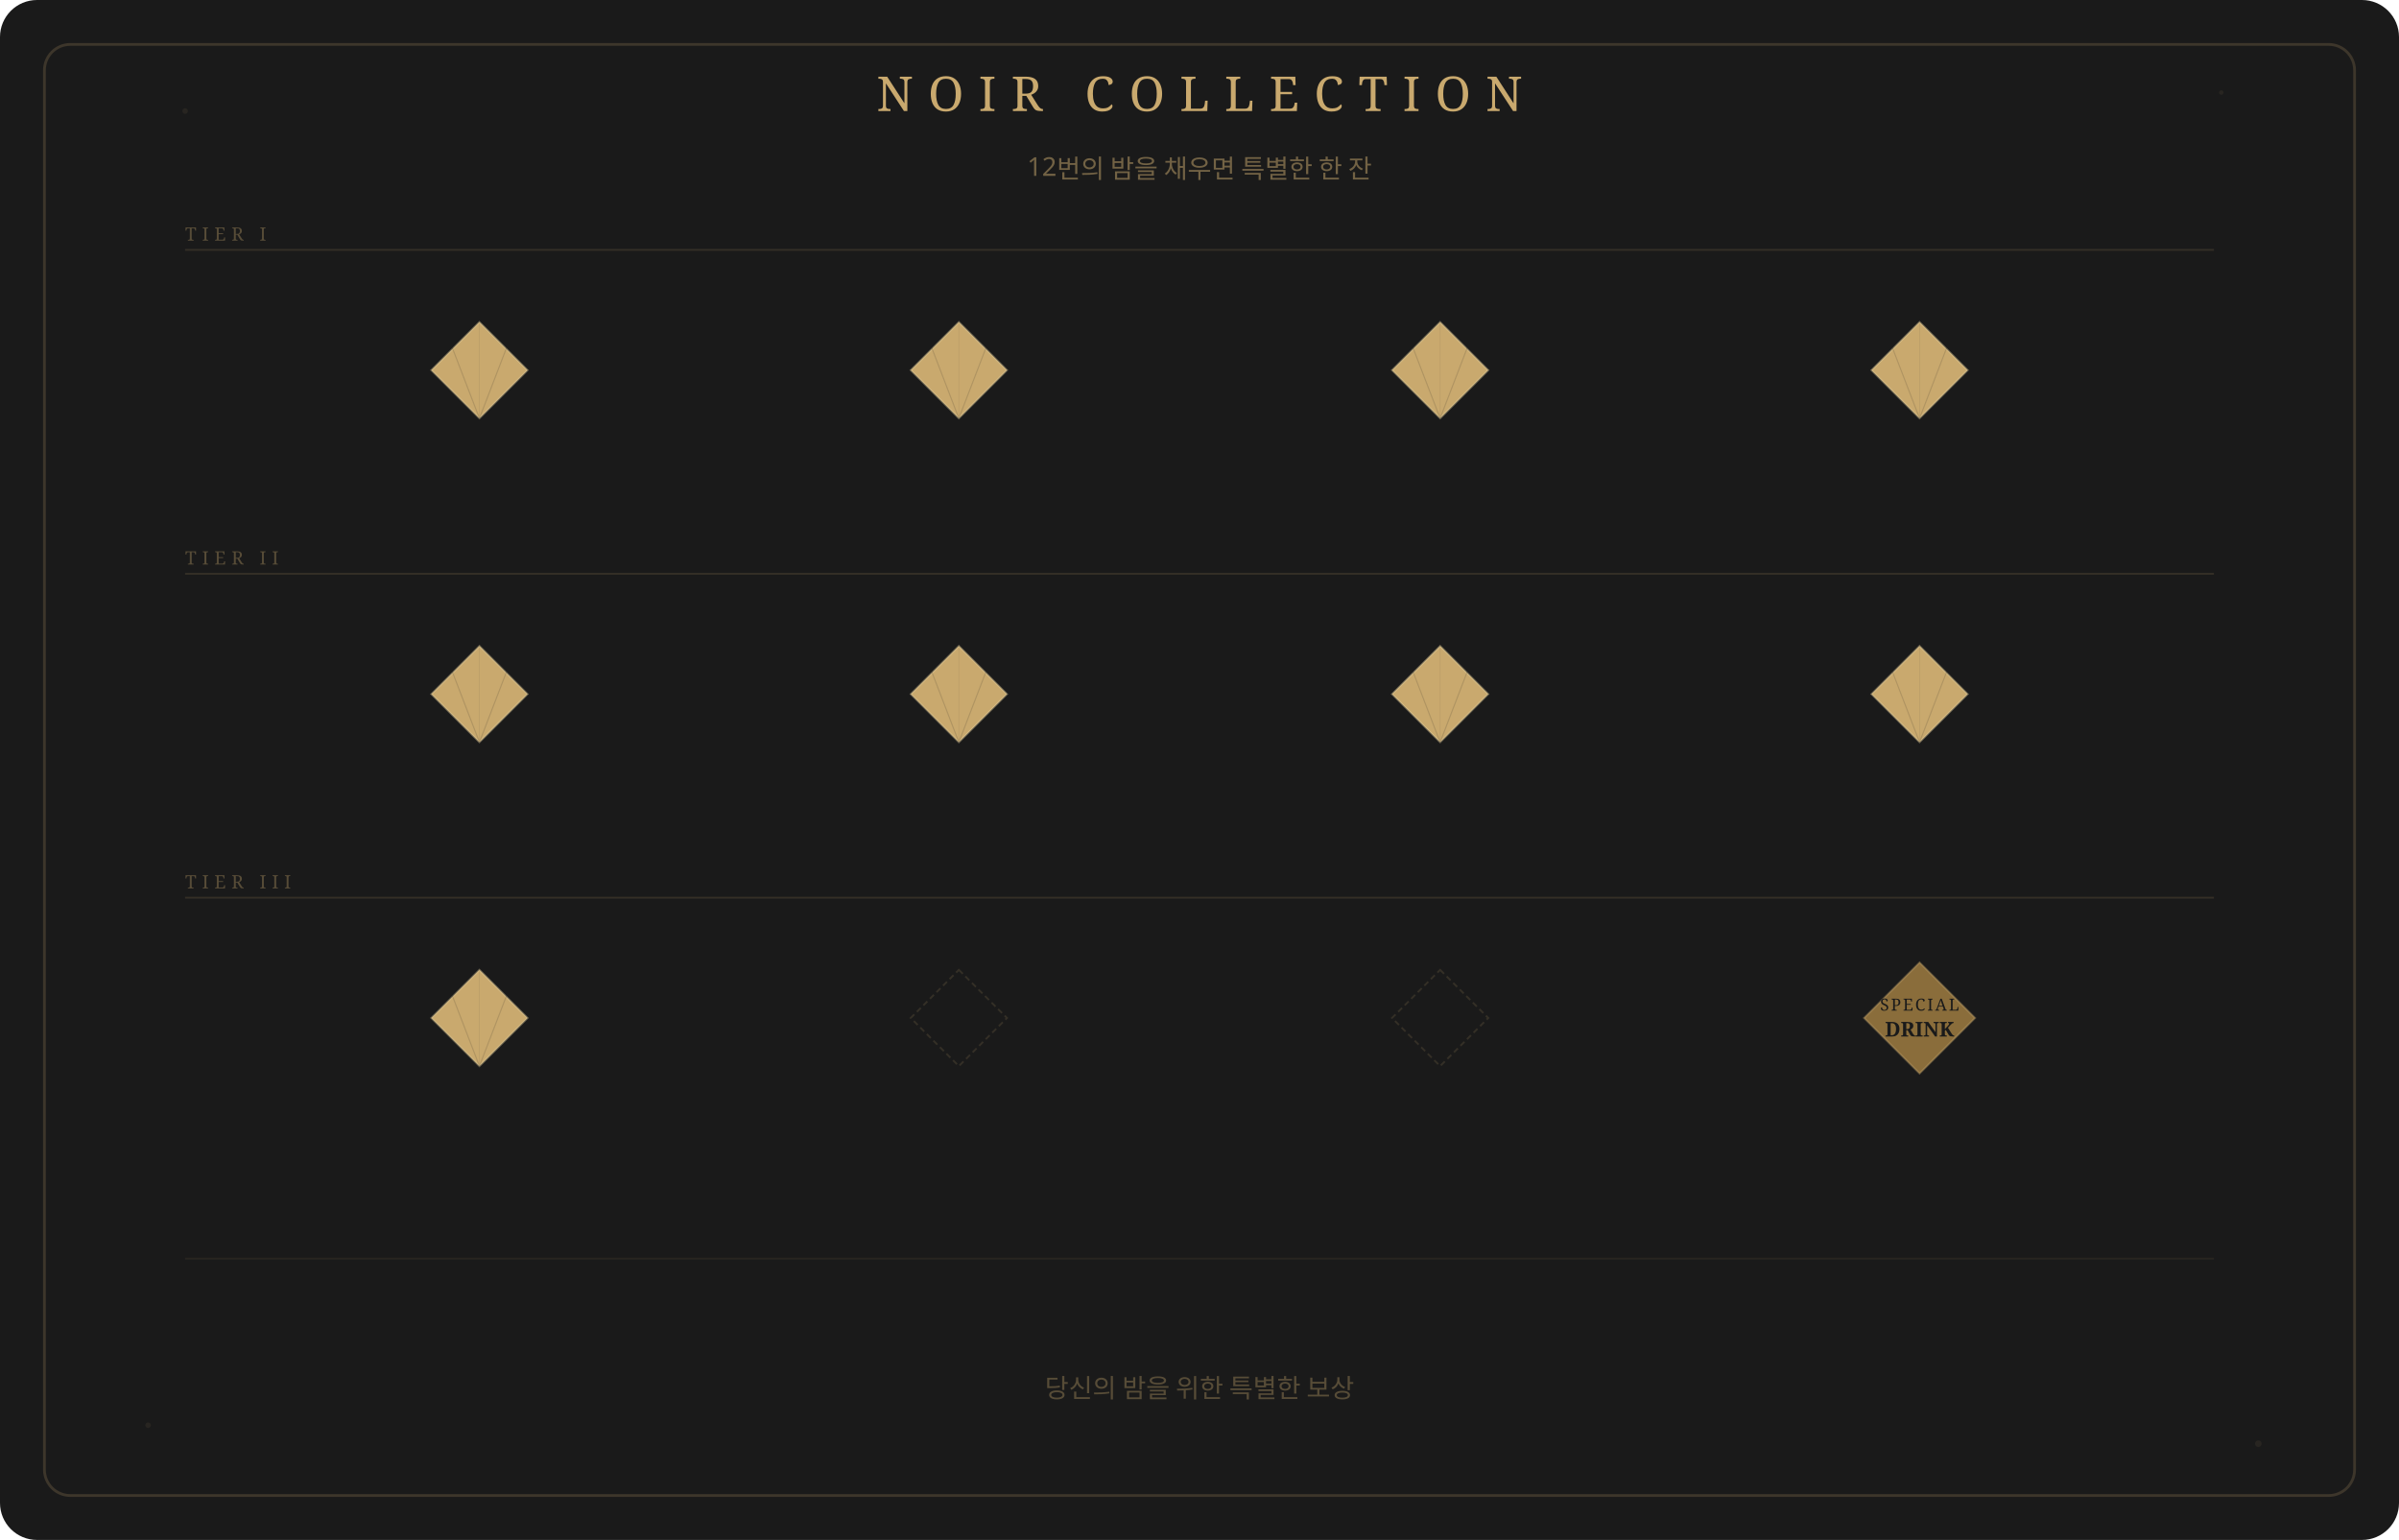
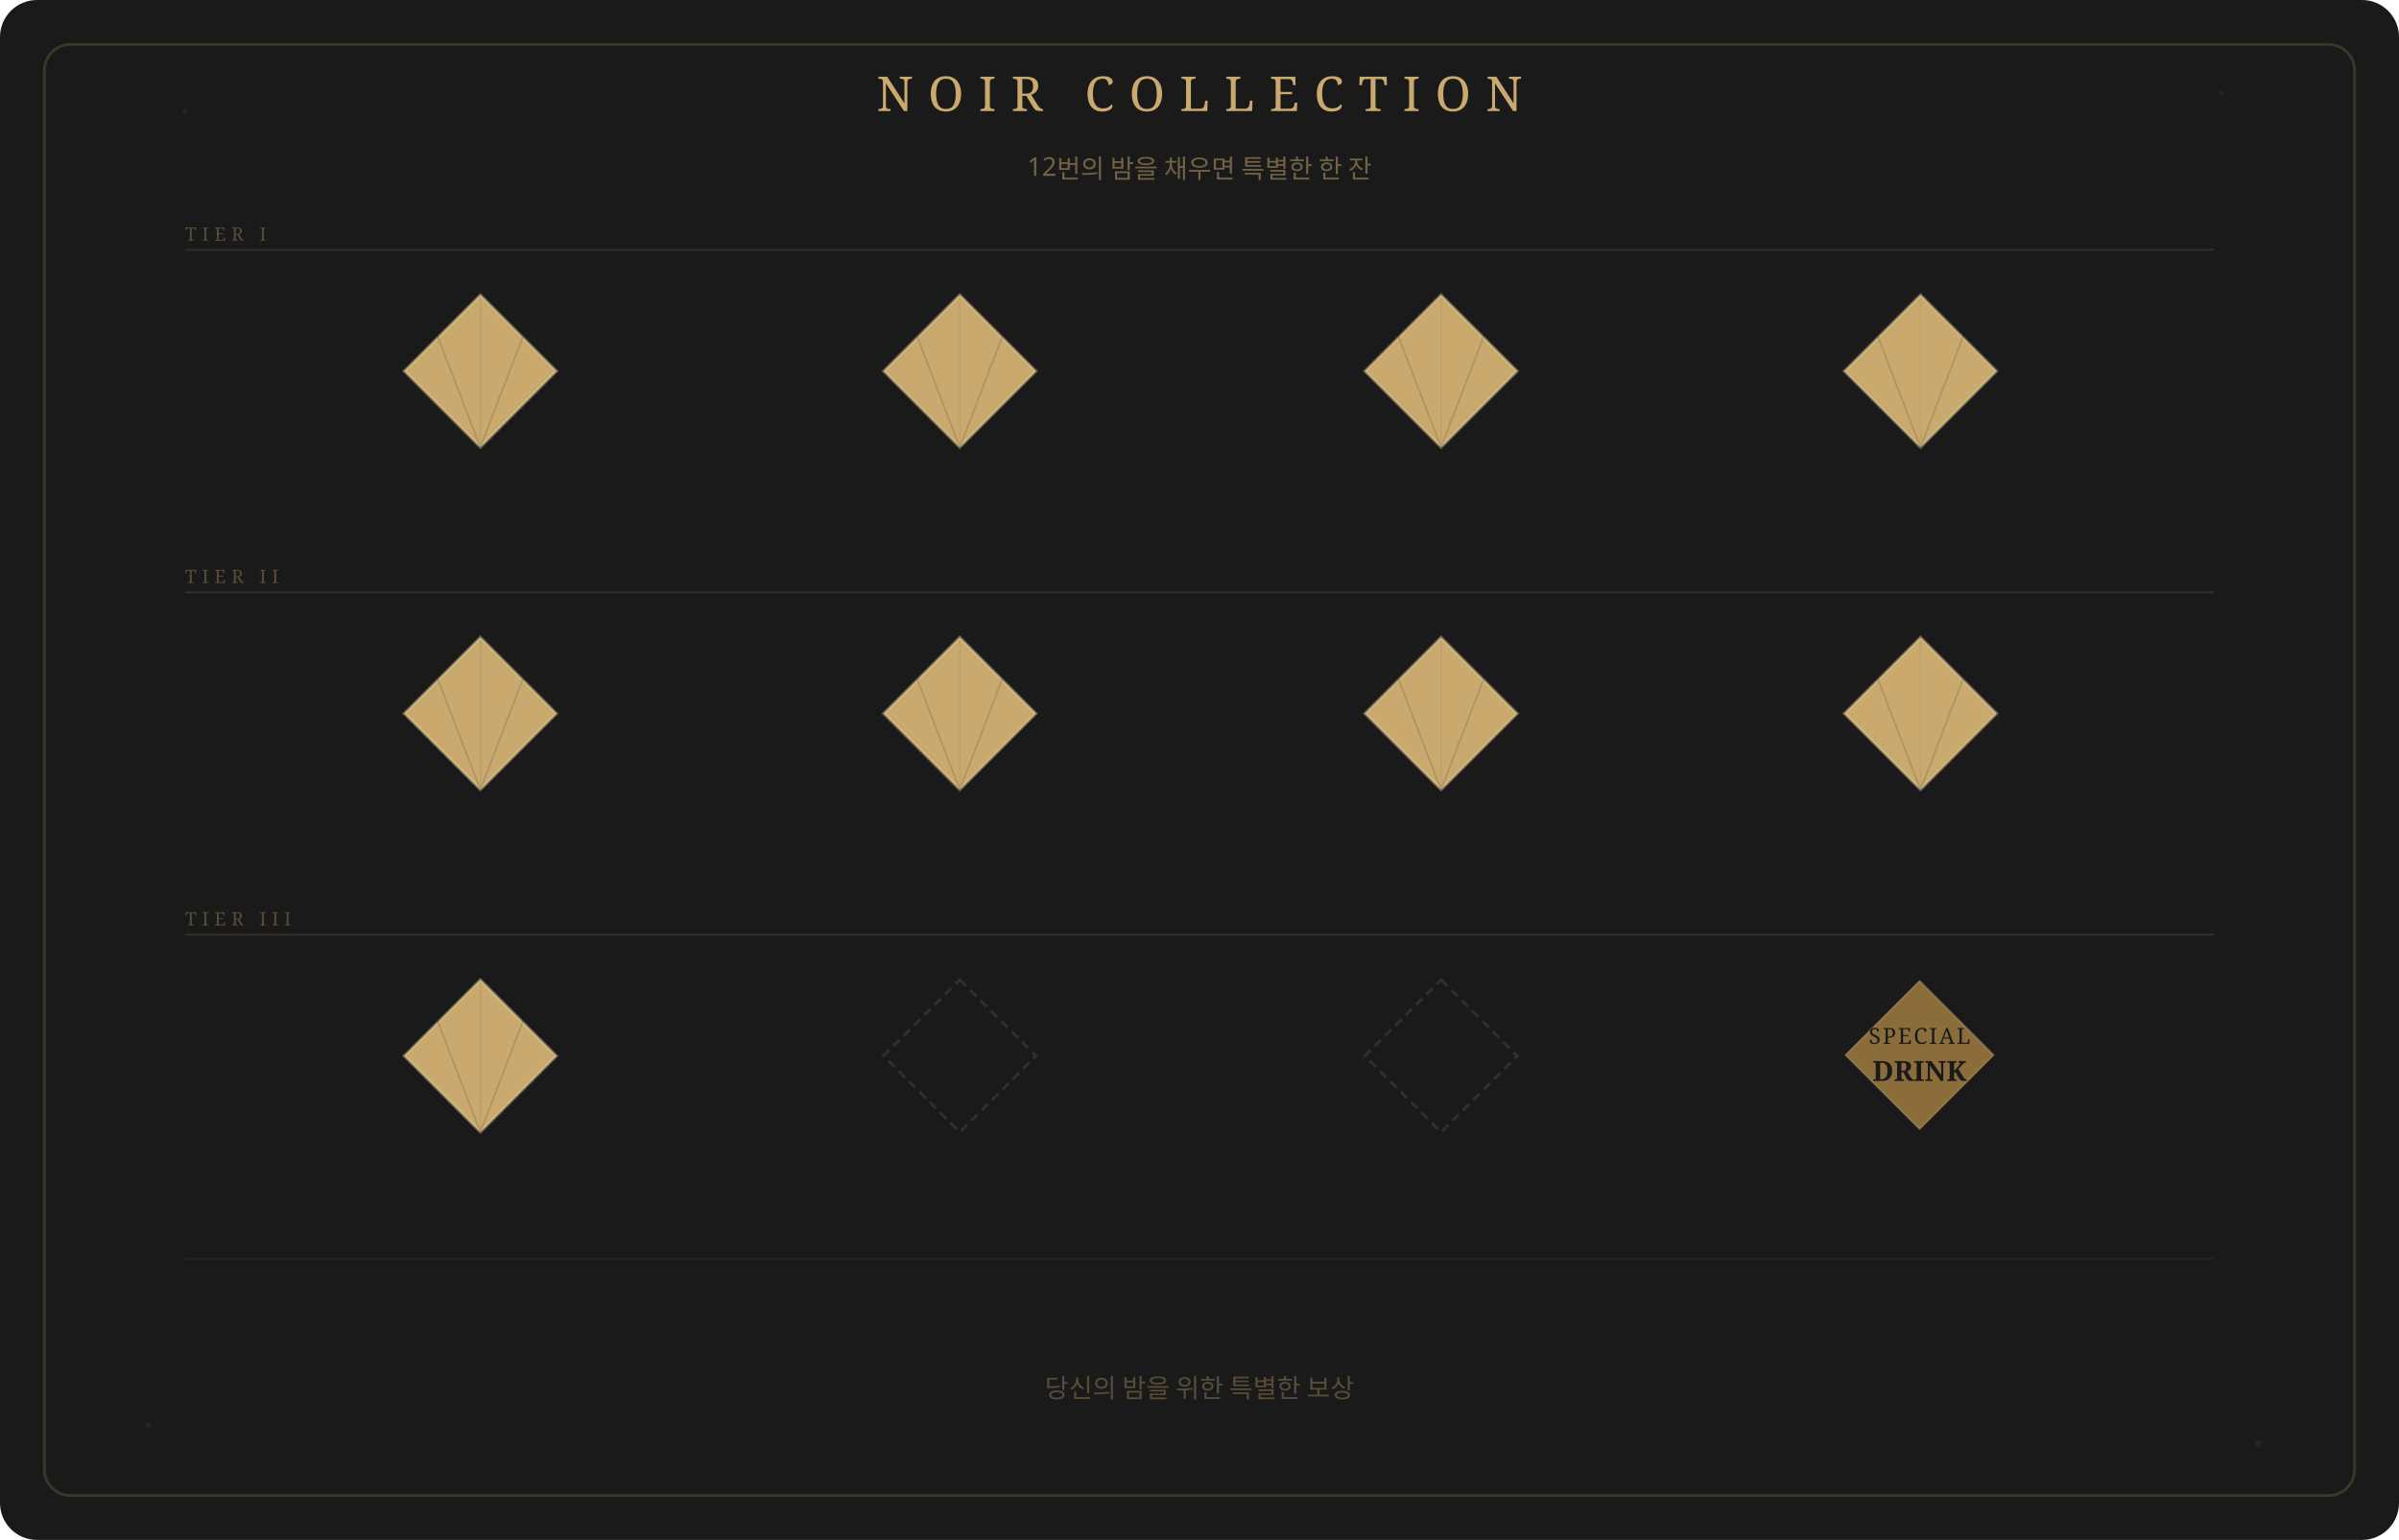
<svg xmlns="http://www.w3.org/2000/svg" viewBox="0 0 1296 832">
  <defs>
    <symbol id="dia7f" viewBox="0 0 60 60">
      <path d="M30,4 L56,30 L30,56 L4,30Z" fill="#C9A96E" />
      <path d="M30,4 L56,30 L30,56 L4,30Z" fill="none" stroke="#E8D5A3" stroke-width="1" opacity="0.4" />
      <path d="M15,17 L30,56 L45,17" fill="none" stroke="#1A1A1A" stroke-width="0.6" opacity="0.15" />
      <line x1="30" y1="4" x2="30" y2="56" stroke="#1A1A1A" stroke-width="0.4" opacity="0.08" />
    </symbol>
    <symbol id="dia7g" viewBox="0 0 60 60">
      <path d="M30,4 L56,30 L30,56 L4,30Z" fill="none" stroke="#C9A96E" stroke-width="1" opacity="0.15" stroke-dasharray="3,2" />
    </symbol>
  </defs>
  <rect width="1296" height="832" rx="20" fill="#1A1A1A" />
  <rect x="24" y="24" width="1248" height="784" rx="14" fill="none" stroke="#C9A96E" stroke-opacity="0.2" stroke-width="1.5" />
  <g fill="#C9A96E" opacity="0.08">
    <circle cx="100" cy="60" r="1.5" />
    <circle cx="1200" cy="50" r="1.2" />
    <circle cx="80" cy="770" r="1.5" />
    <circle cx="1220" cy="780" r="1.8" />
  </g>
  <text x="648" y="60" text-anchor="middle" fill="#C9A96E" font-family="'Georgia', serif" font-size="26" letter-spacing="8">NOIR COLLECTION</text>
  <text x="648" y="95" text-anchor="middle" fill="#C9A96E" font-family="sans-serif" font-size="14" opacity="0.5">12번의 밤을 채우면 특별한 한 잔</text>
  <line x1="100" y1="135" x2="1196" y2="135" stroke="#C9A96E" stroke-opacity="0.15" stroke-width="1" />
  <text x="100" y="130" fill="#C9A96E" font-family="'Georgia', serif" font-size="10" letter-spacing="3" opacity="0.35">TIER I</text>
-   <use href="#dia7f" x="229" y="170" width="60" height="60" />
-   <use href="#dia7f" x="488" y="170" width="60" height="60" />
-   <use href="#dia7f" x="748" y="170" width="60" height="60" />
-   <use href="#dia7f" x="1007" y="170" width="60" height="60" />
-   <line x1="100" y1="310" x2="1196" y2="310" stroke="#C9A96E" stroke-opacity="0.15" stroke-width="1" />
-   <text x="100" y="305" fill="#C9A96E" font-family="'Georgia', serif" font-size="10" letter-spacing="3" opacity="0.35">TIER II</text>
-   <use href="#dia7f" x="229" y="345" width="60" height="60" />
-   <use href="#dia7f" x="488" y="345" width="60" height="60" />
-   <use href="#dia7f" x="748" y="345" width="60" height="60" />
-   <use href="#dia7f" x="1007" y="345" width="60" height="60" />
-   <line x1="100" y1="485" x2="1196" y2="485" stroke="#C9A96E" stroke-opacity="0.15" stroke-width="1" />
-   <text x="100" y="480" fill="#C9A96E" font-family="'Georgia', serif" font-size="10" letter-spacing="3" opacity="0.35">TIER III</text>
-   <use href="#dia7f" x="229" y="520" width="60" height="60" />
-   <use href="#dia7g" x="488" y="520" width="60" height="60" />
-   <use href="#dia7g" x="748" y="520" width="60" height="60" />
-   <g transform="translate(1037, 550)">
-     <path d="M0,-30 L30,0 L0,30 L-30,0Z" fill="#8A6D3B" />
-     <path d="M0,-30 L30,0 L0,30 L-30,0Z" fill="none" stroke="#C9A96E" stroke-width="1" opacity="0.4" />
-     <text x="0" y="-4" text-anchor="middle" fill="#1A1A1A" font-family="'Georgia', serif" font-size="9" letter-spacing="1">SPECIAL</text>
-     <text x="0" y="10" text-anchor="middle" fill="#1A1A1A" font-family="'Georgia', serif" font-size="11" font-weight="700">DRINK</text>
+   <use href="#dia7f" x="212" y="153" width="95" height="95" />
+   <use href="#dia7f" x="471" y="153" width="95" height="95" />
+   <use href="#dia7f" x="731" y="153" width="95" height="95" />
+   <use href="#dia7f" x="990" y="153" width="95" height="95" />
+   <line x1="100" y1="320" x2="1196" y2="320" stroke="#C9A96E" stroke-opacity="0.15" stroke-width="1" />
+   <text x="100" y="315" fill="#C9A96E" font-family="'Georgia', serif" font-size="10" letter-spacing="3" opacity="0.35">TIER II</text>
+   <use href="#dia7f" x="212" y="338" width="95" height="95" />
+   <use href="#dia7f" x="471" y="338" width="95" height="95" />
+   <use href="#dia7f" x="731" y="338" width="95" height="95" />
+   <use href="#dia7f" x="990" y="338" width="95" height="95" />
+   <line x1="100" y1="505" x2="1196" y2="505" stroke="#C9A96E" stroke-opacity="0.15" stroke-width="1" />
+   <text x="100" y="500" fill="#C9A96E" font-family="'Georgia', serif" font-size="10" letter-spacing="3" opacity="0.35">TIER III</text>
+   <use href="#dia7f" x="212" y="523" width="95" height="95" />
+   <use href="#dia7g" x="471" y="523" width="95" height="95" />
+   <use href="#dia7g" x="731" y="523" width="95" height="95" />
+   <g transform="translate(1037, 570)">
+     <path d="M0,-40 L40,0 L0,40 L-40,0Z" fill="#8A6D3B" />
+     <path d="M0,-40 L40,0 L0,40 L-40,0Z" fill="none" stroke="#C9A96E" stroke-width="1" opacity="0.4" />
+     <text x="0" y="-6" text-anchor="middle" fill="#1A1A1A" font-family="'Georgia', serif" font-size="12" letter-spacing="1">SPECIAL</text>
+     <text x="0" y="14" text-anchor="middle" fill="#1A1A1A" font-family="'Georgia', serif" font-size="15" font-weight="700">DRINK</text>
  </g>
  <line x1="100" y1="680" x2="1196" y2="680" stroke="#C9A96E" stroke-opacity="0.08" stroke-width="1" />
  <text x="648" y="755" text-anchor="middle" fill="#C9A96E" font-family="sans-serif" font-size="14" opacity="0.35">당신의 밤을 위한 특별한 보상</text>
</svg>
